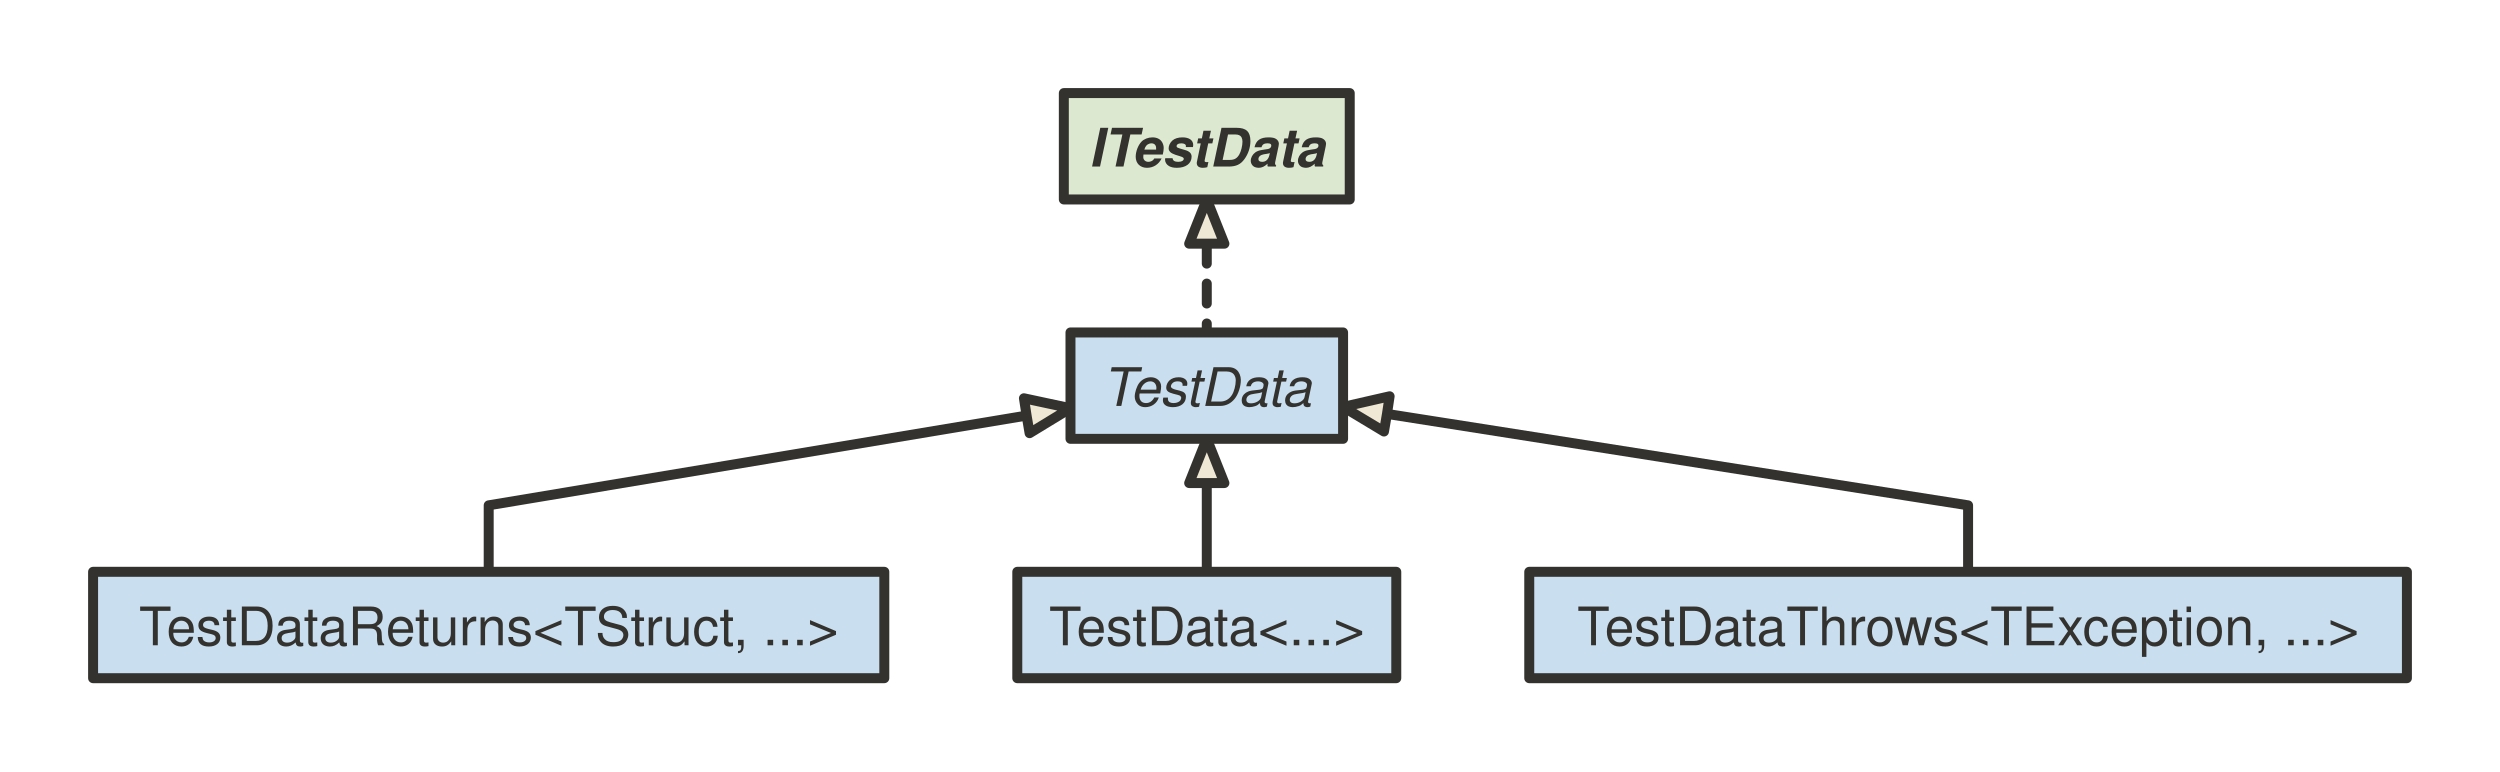
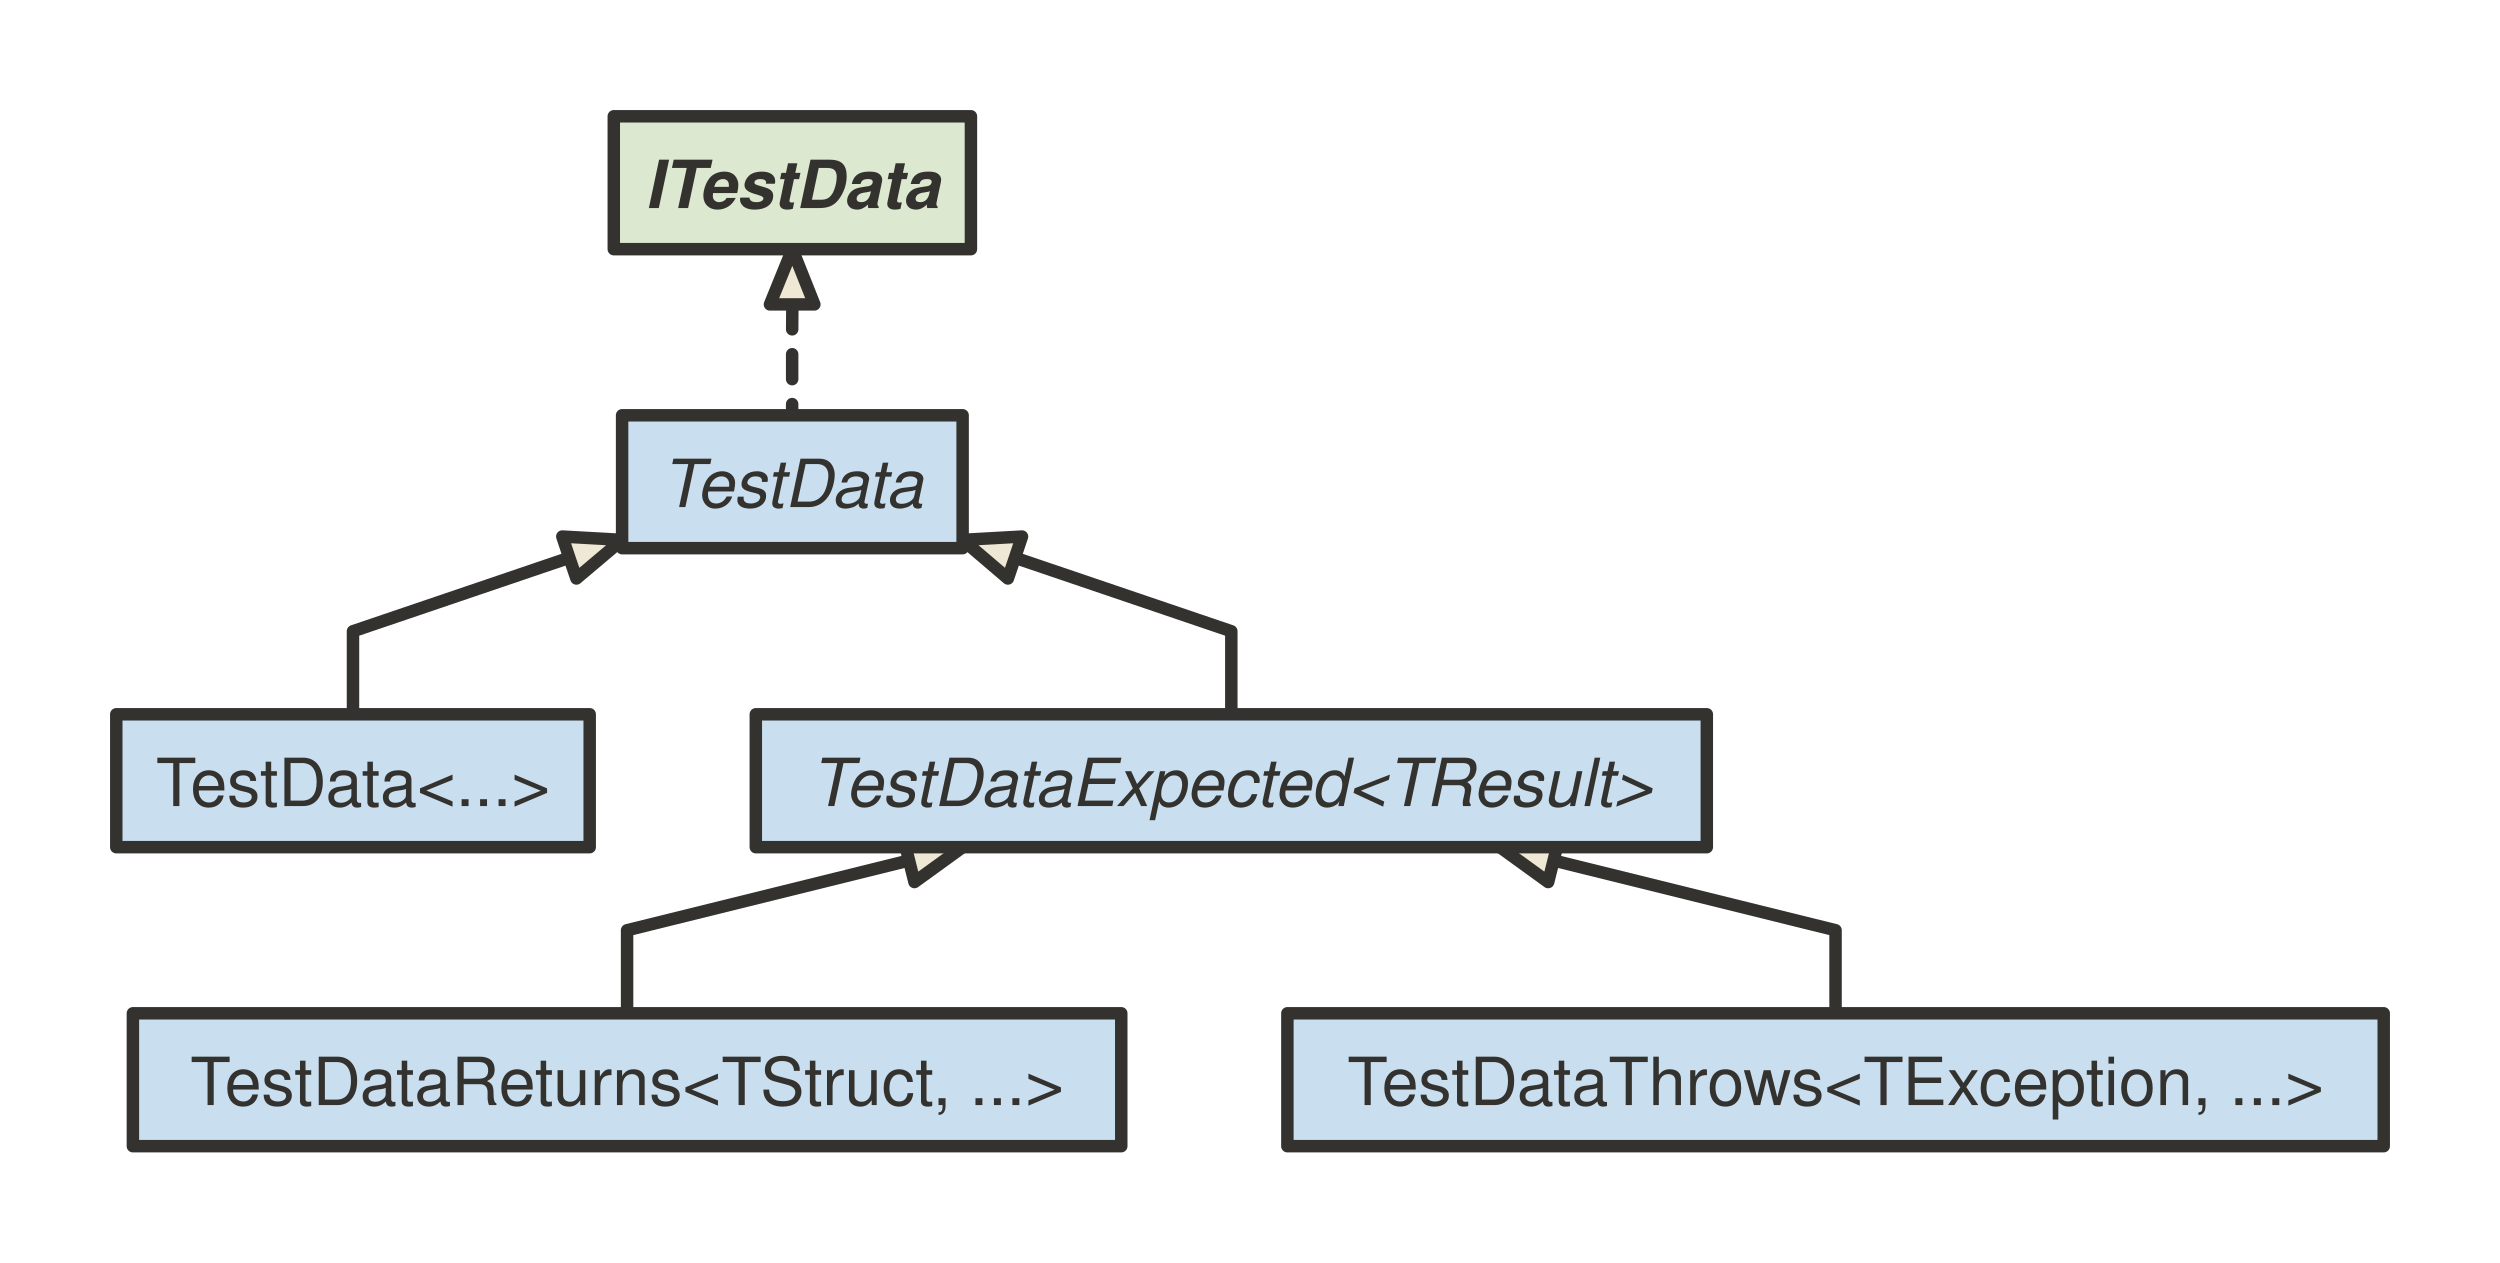
- <svg xmlns="http://www.w3.org/2000/svg" version="1.1" baseProfile="full" width="752.0" height="232.0" viewBox="0 0 752 232">
+ <svg xmlns="http://www.w3.org/2000/svg" version="1.1" baseProfile="full" width="602.0" height="304.0" viewBox="0 0 602 304">
  <g stroke-width="1.0" text-align="left" font="12pt Helvetica, Arial, sans-serif" font-size="12pt" font-family="Helvetica" font-weight="bold" font-style="normal">
    <g font-family="Helvetica" font-size="12pt" font-weight="bold" font-style="normal" stroke-width="3.0" stroke-linejoin="round" stroke-linecap="round" stroke="#33322E">
      <g stroke="transparent" fill="transparent">
-         <rect x="0.0" y="0.0" height="232.0" width="752.0" stroke="none" />
+         <rect x="0.0" y="0.0" height="304.0" width="602.0" stroke="none" />
      </g>
      <g transform="translate(8, 8)" fill="#33322E">
        <g transform="translate(20, 20)" fill="#eee8d5" font-family="Helvetica" font-size="12pt" font-weight="normal" font-style="normal">
-           <path d="M280.8 97.0 L119 124 L119 144 L119.0 144.0 " fill="none" />
-           <path d="M281.7 102.3 L280.8 97.0 L280.0 91.8 L294.0 94.8 Z" />
          <g stroke-dasharray="6 6">
-             <path d="M335.0 45.3 L335 52 L335 72 L335.0 72.0 " fill="none" />
+             <path d="M162.8 45.3 L162.75 52 L162.75 72 L162.8 72.0 " fill="none" />
          </g>
-           <path d="M340.3 45.3 L335.0 45.3 L329.7 45.3 L335.0 32.0 Z" />
-           <path d="M335.0 117.3 L335 124 L335 144 L335.0 144.0 " fill="none" />
-           <path d="M340.3 117.3 L335.0 117.3 L329.7 117.3 L335.0 104.0 Z" />
-           <path d="M389.2 96.5 L564 124 L564 144 L564.0 144.0 " fill="none" />
-           <path d="M390.0 91.2 L389.2 96.5 L388.3 101.8 L376.0 94.4 Z" />
+           <path d="M168.1 45.3 L162.8 45.3 L157.4 45.3 L162.8 32.0 Z" />
+           <path d="M109.1 106.3 L57 124 L57 144 L57.0 144.0 " fill="none" />
+           <path d="M110.8 111.3 L109.1 106.3 L107.4 101.2 L121.8 102.0 Z" />
+           <path d="M216.4 106.3 L268.5 124 L268.5 144 L268.5 144.0 " fill="none" />
+           <path d="M218.1 101.2 L216.4 106.3 L214.7 111.3 L203.8 102.0 Z" />
+           <path d="M190.9 179.2 L123 196 L123 216 L123.0 216.0 " fill="none" />
+           <path d="M192.2 184.4 L190.9 179.2 L189.6 174.0 L203.8 176.0 Z" />
+           <path d="M346.1 179.2 L414 196 L414 216 L414.0 216.0 " fill="none" />
+           <path d="M347.4 174.0 L346.1 179.2 L344.8 184.4 L333.2 176.0 Z" />
+           <g data-name="ITestData">
+             <g fill="#DCE8CF" stroke="#33322E" data-name="ITestData">
+               <rect x="119.8" y="0.0" height="32.0" width="86.0" data-name="ITestData" />
+             </g>
+             <g transform="translate(119.75, 0)" font-family="Helvetica" font-size="12pt" font-weight="bold" font-style="italic" data-name="ITestData" data-compartment="0">
+               <g transform="translate(8, 8)" fill="#33322E" text-align="center" data-name="ITestData" data-compartment="0">
+                 <text x="35.0" y="14.1" stroke="none" text-anchor="middle" data-name="ITestData" data-compartment="0">ITestData</text>
+               </g>
+             </g>
+           </g>
          <g data-name="TestData">
            <g fill="#C9DEEF" stroke="#33322E" data-name="TestData">
-               <rect x="294.0" y="72.0" height="32.0" width="82.0" data-name="TestData" />
+               <rect x="121.8" y="72.0" height="32.0" width="82.0" data-name="TestData" />
            </g>
-             <g transform="translate(294, 72)" font-family="Helvetica" font-size="12pt" font-weight="normal" font-style="italic" data-name="TestData" data-compartment="0">
+             <g transform="translate(121.75, 72)" font-family="Helvetica" font-size="12pt" font-weight="normal" font-style="italic" data-name="TestData" data-compartment="0">
              <g transform="translate(8, 8)" fill="#33322E" text-align="center" data-name="TestData" data-compartment="0">
                <text x="33.0" y="14.1" stroke="none" text-anchor="middle" data-name="TestData" data-compartment="0">TestData</text>
              </g>
            </g>
          </g>
+           <g data-name="TestData&lt;...&gt;">
+             <g fill="#C9DEEF" stroke="#33322E" data-name="TestData&lt;...&gt;">
+               <rect x="0.0" y="144.0" height="32.0" width="114.0" data-name="TestData&lt;...&gt;" />
+             </g>
+             <g transform="translate(0, 144)" font-family="Helvetica" font-size="12pt" font-weight="normal" font-style="normal" data-name="TestData&lt;...&gt;" data-compartment="0">
+               <g transform="translate(8, 8)" fill="#33322E" text-align="center" data-name="TestData&lt;...&gt;" data-compartment="0">
+                 <text x="49.0" y="14.1" stroke="none" text-anchor="middle" data-name="TestData&lt;...&gt;" data-compartment="0">TestData&lt;...&gt;</text>
+               </g>
+             </g>
+           </g>
+           <g data-name="TestDataExpected&lt;TResult&gt;">
+             <g fill="#C9DEEF" stroke="#33322E" data-name="TestDataExpected&lt;TResult&gt;">
+               <rect x="154.0" y="144.0" height="32.0" width="229.0" data-name="TestDataExpected&lt;TResult&gt;" />
+             </g>
+             <g transform="translate(154, 144)" font-family="Helvetica" font-size="12pt" font-weight="normal" font-style="italic" data-name="TestDataExpected&lt;TResult&gt;" data-compartment="0">
+               <g transform="translate(8, 8)" fill="#33322E" text-align="center" data-name="TestDataExpected&lt;TResult&gt;" data-compartment="0">
+                 <text x="106.5" y="14.1" stroke="none" text-anchor="middle" data-name="TestDataExpected&lt;TResult&gt;" data-compartment="0">TestDataExpected&lt;TResult&gt;</text>
+               </g>
+             </g>
+           </g>
          <g data-name="TestDataReturns&lt;TStruct, ...&gt;">
            <g fill="#C9DEEF" stroke="#33322E" data-name="TestDataReturns&lt;TStruct, ...&gt;">
-               <rect x="0.0" y="144.0" height="32.0" width="238.0" data-name="TestDataReturns&lt;TStruct, ...&gt;" />
+               <rect x="4.0" y="216.0" height="32.0" width="238.0" data-name="TestDataReturns&lt;TStruct, ...&gt;" />
            </g>
-             <g transform="translate(0, 144)" font-family="Helvetica" font-size="12pt" font-weight="normal" font-style="normal" data-name="TestDataReturns&lt;TStruct, ...&gt;" data-compartment="0">
+             <g transform="translate(4, 216)" font-family="Helvetica" font-size="12pt" font-weight="normal" font-style="normal" data-name="TestDataReturns&lt;TStruct, ...&gt;" data-compartment="0">
              <g transform="translate(8, 8)" fill="#33322E" text-align="center" data-name="TestDataReturns&lt;TStruct, ...&gt;" data-compartment="0">
                <text x="111.0" y="14.1" stroke="none" text-anchor="middle" data-name="TestDataReturns&lt;TStruct, ...&gt;" data-compartment="0">TestDataReturns&lt;TStruct, ...&gt;</text>
              </g>
            </g>
          </g>
-           <g data-name="ITestData">
-             <g fill="#DCE8CF" stroke="#33322E" data-name="ITestData">
-               <rect x="292.0" y="0.0" height="32.0" width="86.0" data-name="ITestData" />
-             </g>
-             <g transform="translate(292, 0)" font-family="Helvetica" font-size="12pt" font-weight="bold" font-style="italic" data-name="ITestData" data-compartment="0">
-               <g transform="translate(8, 8)" fill="#33322E" text-align="center" data-name="ITestData" data-compartment="0">
-                 <text x="35.0" y="14.1" stroke="none" text-anchor="middle" data-name="ITestData" data-compartment="0">ITestData</text>
-               </g>
-             </g>
-           </g>
-           <g data-name="TestData&lt;...&gt;">
-             <g fill="#C9DEEF" stroke="#33322E" data-name="TestData&lt;...&gt;">
-               <rect x="278.0" y="144.0" height="32.0" width="114.0" data-name="TestData&lt;...&gt;" />
-             </g>
-             <g transform="translate(278, 144)" font-family="Helvetica" font-size="12pt" font-weight="normal" font-style="normal" data-name="TestData&lt;...&gt;" data-compartment="0">
-               <g transform="translate(8, 8)" fill="#33322E" text-align="center" data-name="TestData&lt;...&gt;" data-compartment="0">
-                 <text x="49.0" y="14.1" stroke="none" text-anchor="middle" data-name="TestData&lt;...&gt;" data-compartment="0">TestData&lt;...&gt;</text>
-               </g>
-             </g>
-           </g>
          <g data-name="TestDataThrows&lt;TException, ...&gt;">
            <g fill="#C9DEEF" stroke="#33322E" data-name="TestDataThrows&lt;TException, ...&gt;">
-               <rect x="432.0" y="144.0" height="32.0" width="264.0" data-name="TestDataThrows&lt;TException, ...&gt;" />
+               <rect x="282.0" y="216.0" height="32.0" width="264.0" data-name="TestDataThrows&lt;TException, ...&gt;" />
            </g>
-             <g transform="translate(432, 144)" font-family="Helvetica" font-size="12pt" font-weight="normal" font-style="normal" data-name="TestDataThrows&lt;TException, ...&gt;" data-compartment="0">
+             <g transform="translate(282, 216)" font-family="Helvetica" font-size="12pt" font-weight="normal" font-style="normal" data-name="TestDataThrows&lt;TException, ...&gt;" data-compartment="0">
              <g transform="translate(8, 8)" fill="#33322E" text-align="center" data-name="TestDataThrows&lt;TException, ...&gt;" data-compartment="0">
                <text x="124.0" y="14.1" stroke="none" text-anchor="middle" data-name="TestDataThrows&lt;TException, ...&gt;" data-compartment="0">TestDataThrows&lt;TException, ...&gt;</text>
              </g>
            </g>
          </g>
        </g>
      </g>
    </g>
  </g>
</svg>
